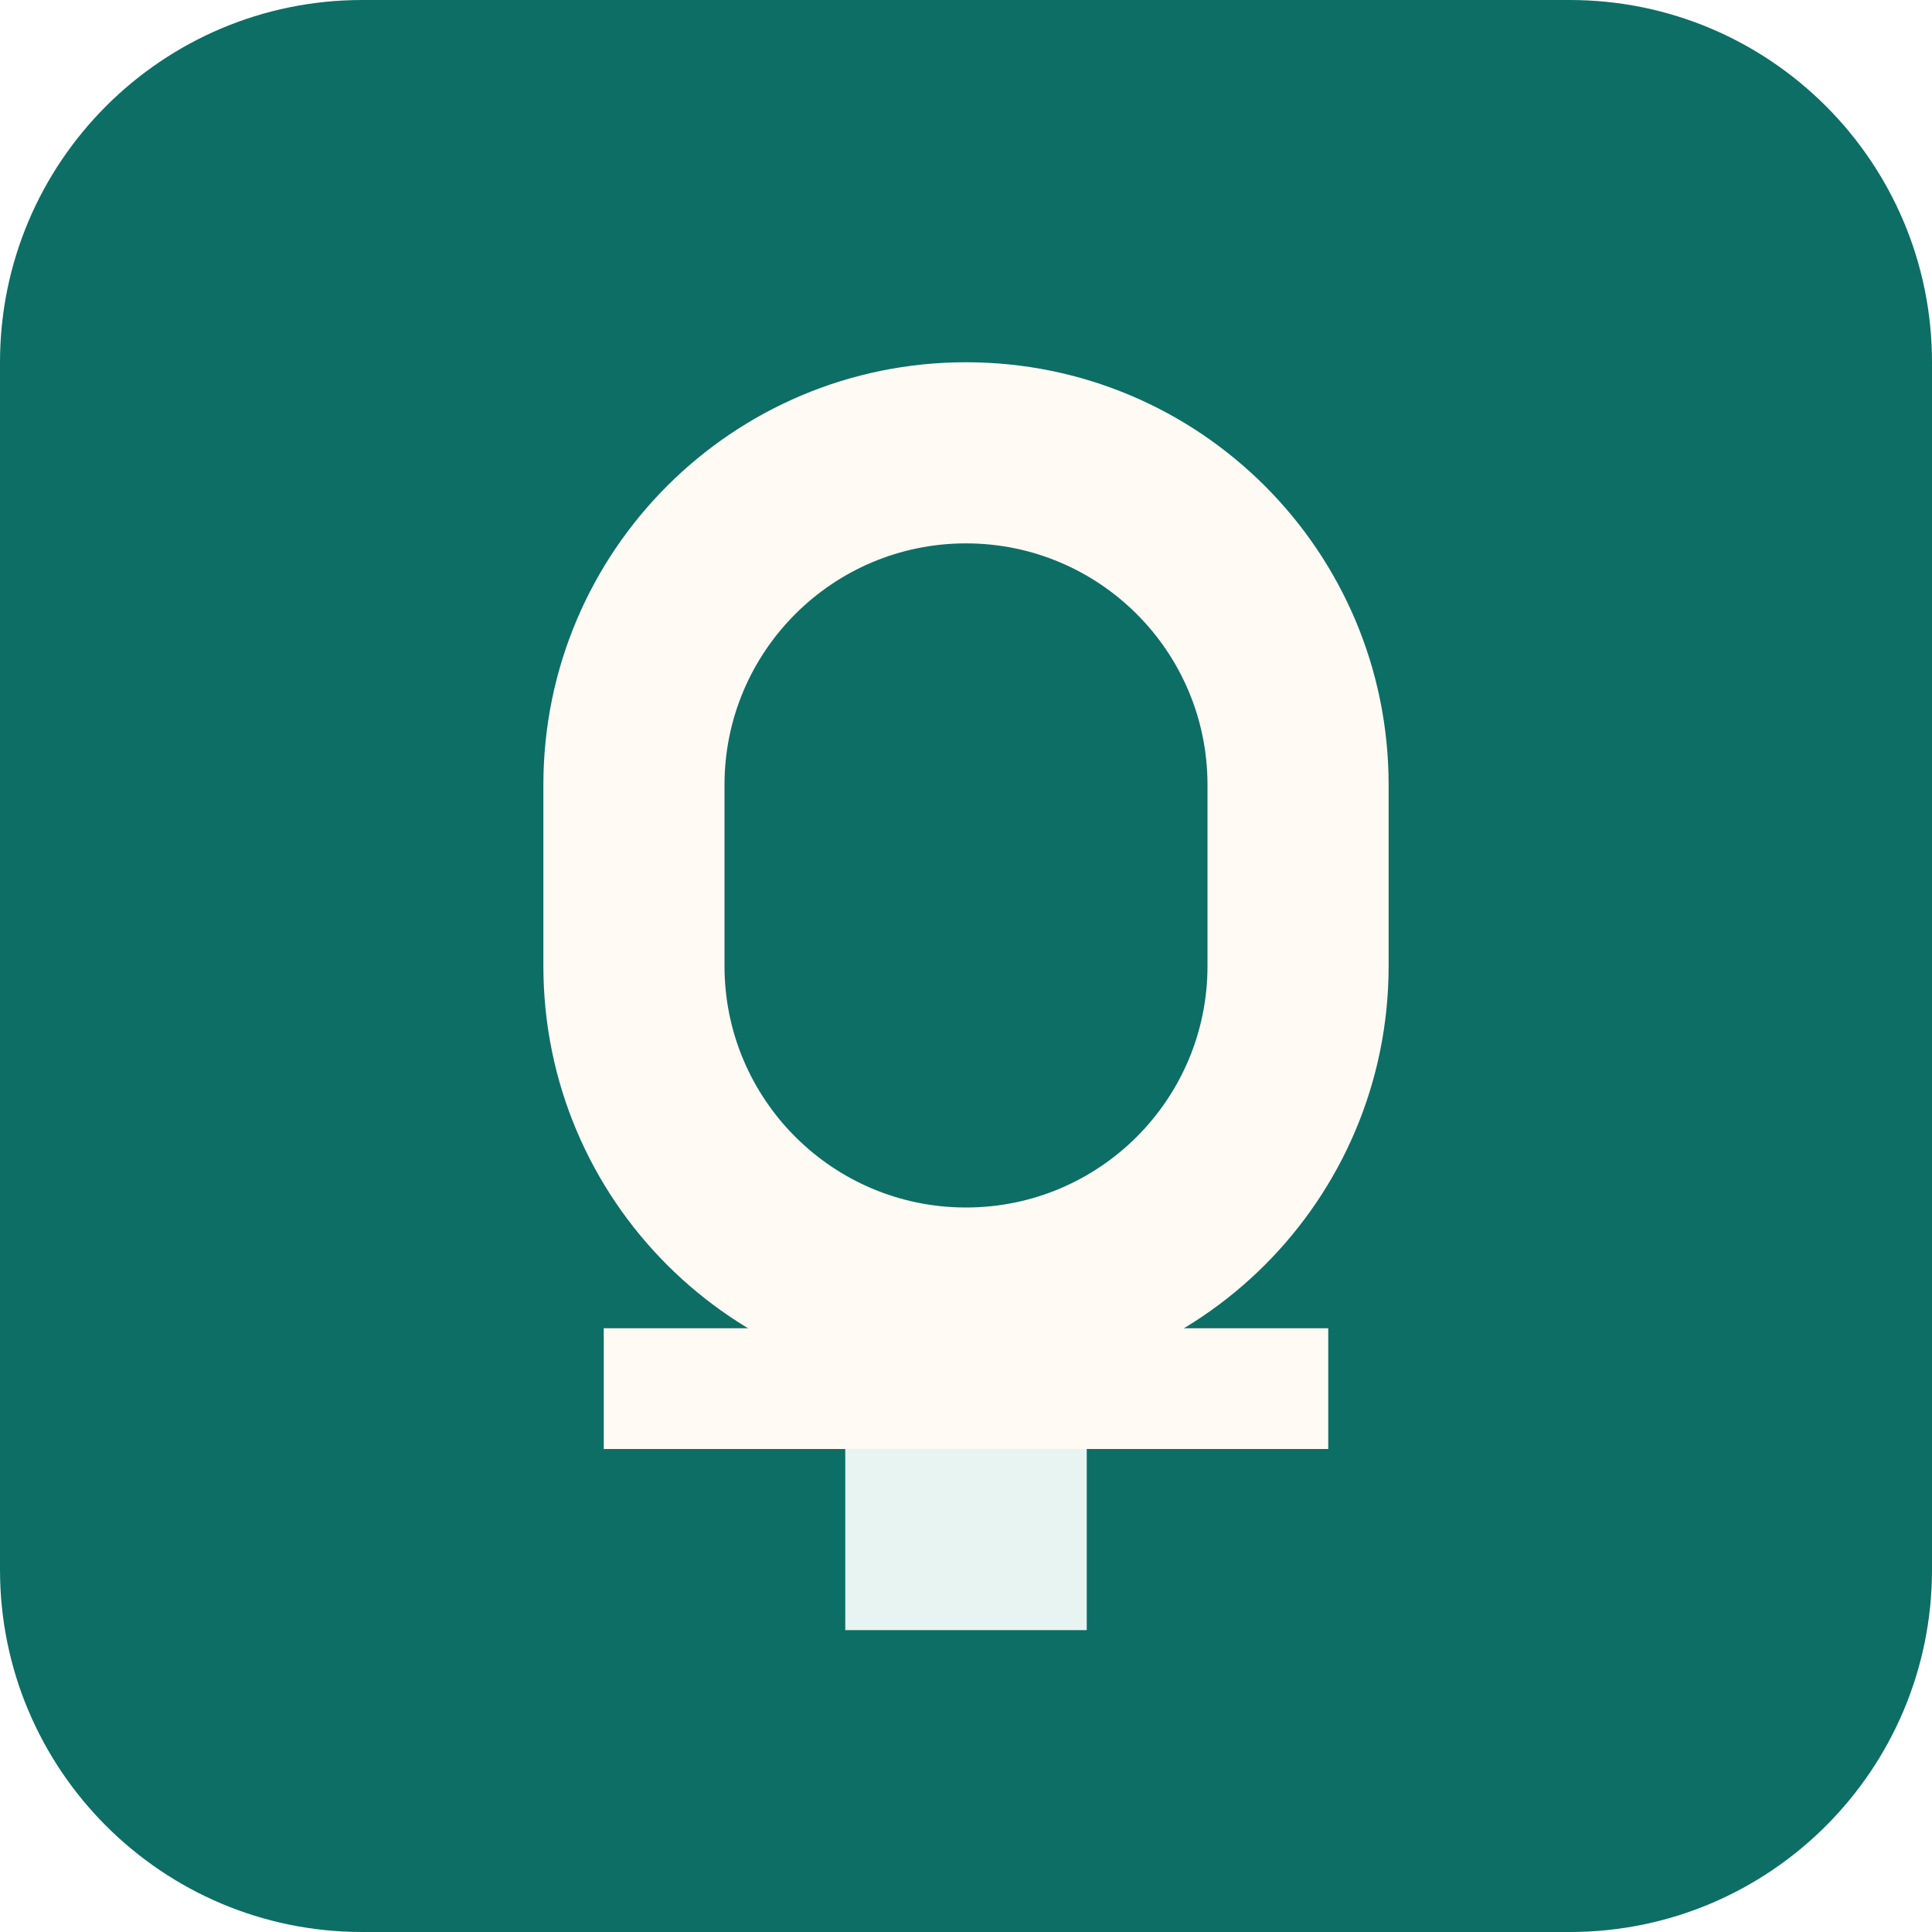
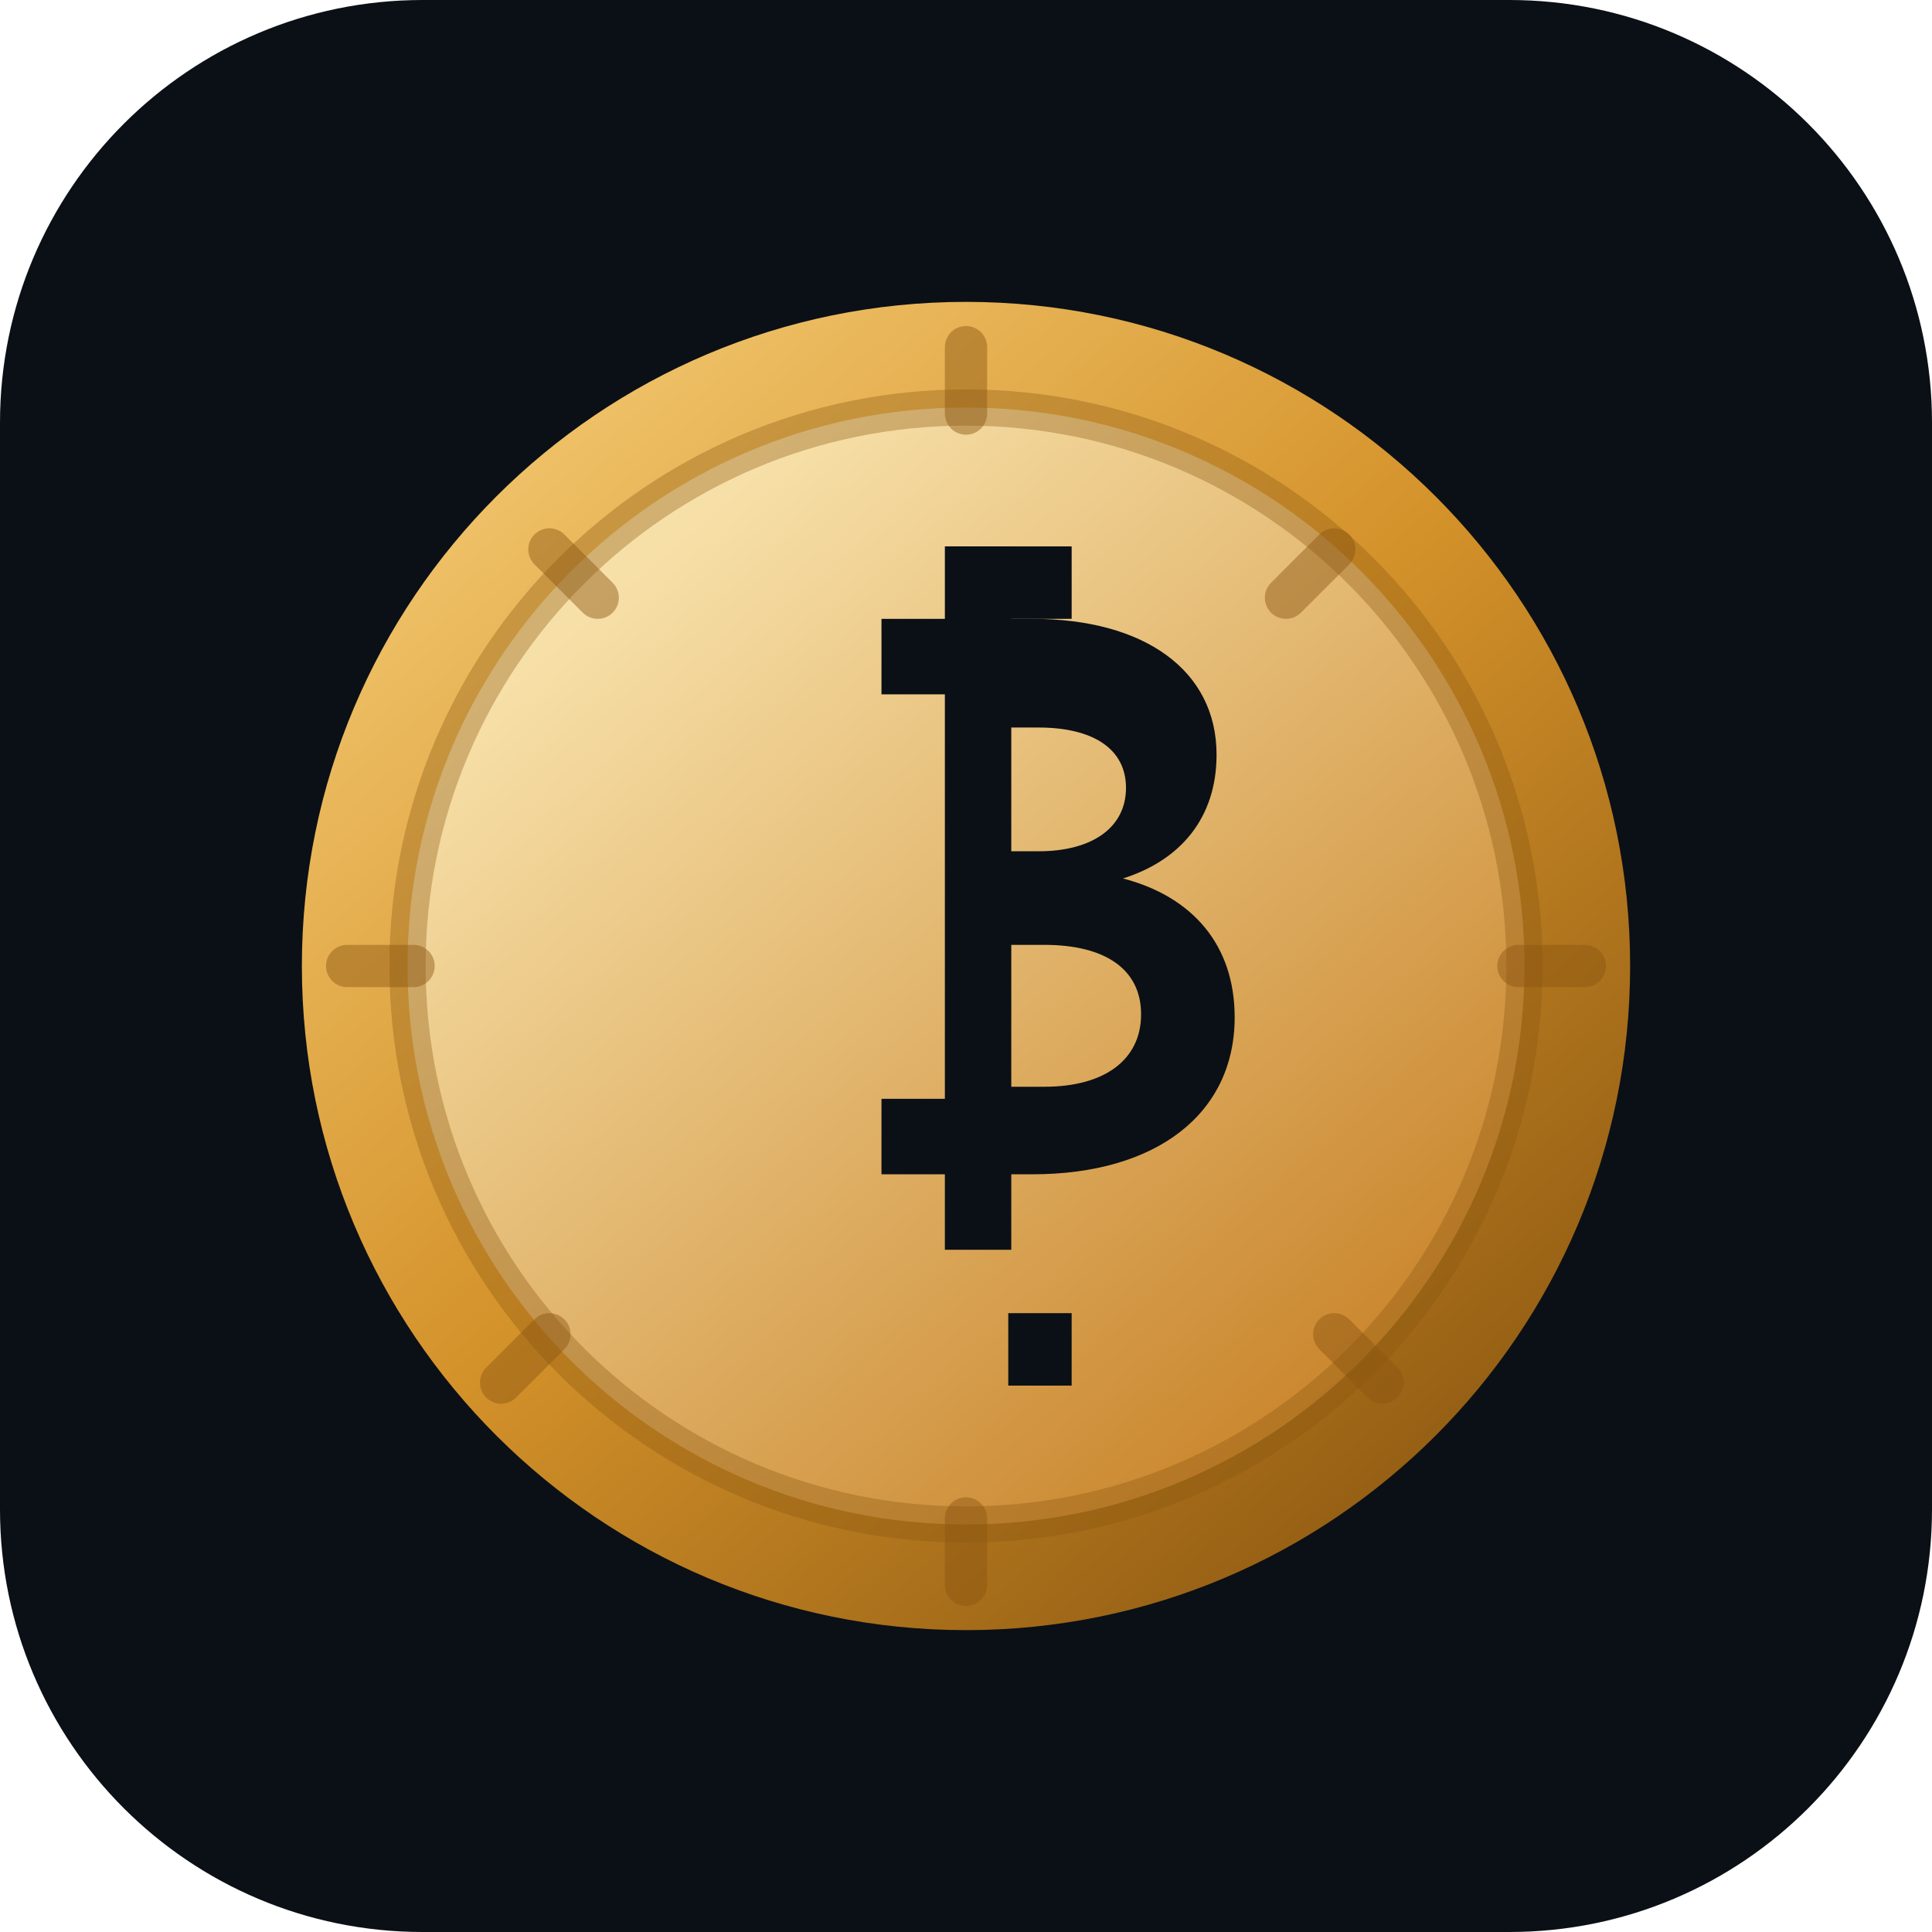
- <svg xmlns="http://www.w3.org/2000/svg" viewBox="0 0 512 512" role="img" aria-label="Site icon">
-   <rect width="512" height="512" rx="96" fill="#0d6e66" />
-   <path fill="#fffaf3" d="M256 96c-61.9 0-112 50.1-112 112v48c0 61.9 50.1 112 112 112s112-50.1 112-112v-48c0-61.9-50.1-112-112-112zm0 48a64 64 0 0 1 64 64v48a64 64 0 0 1-128 0v-48a64 64 0 0 1 64-64z" />
-   <path fill="#fffaf3" d="M160 352h192v32H160z" />
-   <path fill="#e8f4f2" d="M224 384h64v48h-64z" />
+ <svg xmlns="http://www.w3.org/2000/svg" viewBox="0 0 64 64" role="img" aria-label="GetFreeBit">
+   <defs>
+     <linearGradient id="coin" x1="0.15" y1="0.1" x2="0.9" y2="0.95">
+       <stop offset="0%" stop-color="#f0c36a" />
+       <stop offset="45%" stop-color="#d4922a" />
+       <stop offset="100%" stop-color="#8a5610" />
+     </linearGradient>
+     <linearGradient id="face" x1="0.2" y1="0.15" x2="0.85" y2="0.9">
+       <stop offset="0%" stop-color="#f7e0a8" />
+       <stop offset="100%" stop-color="#c9842a" />
+     </linearGradient>
+   </defs>
+   <rect width="64" height="64" rx="14" fill="#0b1016" />
+   <circle cx="32" cy="32" r="22" fill="url(#coin)" />
+   <circle cx="32" cy="32" r="18.5" fill="url(#face)" />
+   <circle cx="32" cy="32" r="18.5" fill="none" stroke="#8a5610" stroke-opacity="0.35" stroke-width="1.2" />
+   <g stroke="#8a5610" stroke-opacity="0.45" stroke-width="1.4" stroke-linecap="round">
+     <path d="M32 11.5v2.2M32 50.3v2.2M11.5 32h2.2M50.3 32h2.2" />
+     <path d="M18.2 18.2l1.6 1.6M44.2 44.2l1.6 1.6M44.2 18.2l-1.6 1.6M18.2 44.2l-1.6 1.6" />
+   </g>
+   <path fill="#0b1016" d="M29.2 20.5h2.1v-2.4h2.2v2.4h.7c3.7 0 6.1 1.7 6.1 4.5 0 2.1-1.2 3.5-3.1 4.1 2.3.6 3.7 2.2 3.7 4.6 0 3.2-2.6 5.2-6.7 5.2h-.7v2.5h-2.2v-2.5h-2.1v-2.5h2.1V23h-2.1v-2.5zm4.3 7.7h.9c1.8 0 2.9-.8 2.9-2.1s-1.1-2-2.9-2h-.9v4.1zm0 7.8h1.1c2 0 3.2-.9 3.2-2.4s-1.2-2.3-3.2-2.3h-1.1v4.7z" />
+   <path fill="#0b1016" d="M33.4 18.1h2.1v2.4h-2.1zM33.4 43.5h2.1v2.4h-2.1z" />
</svg>
